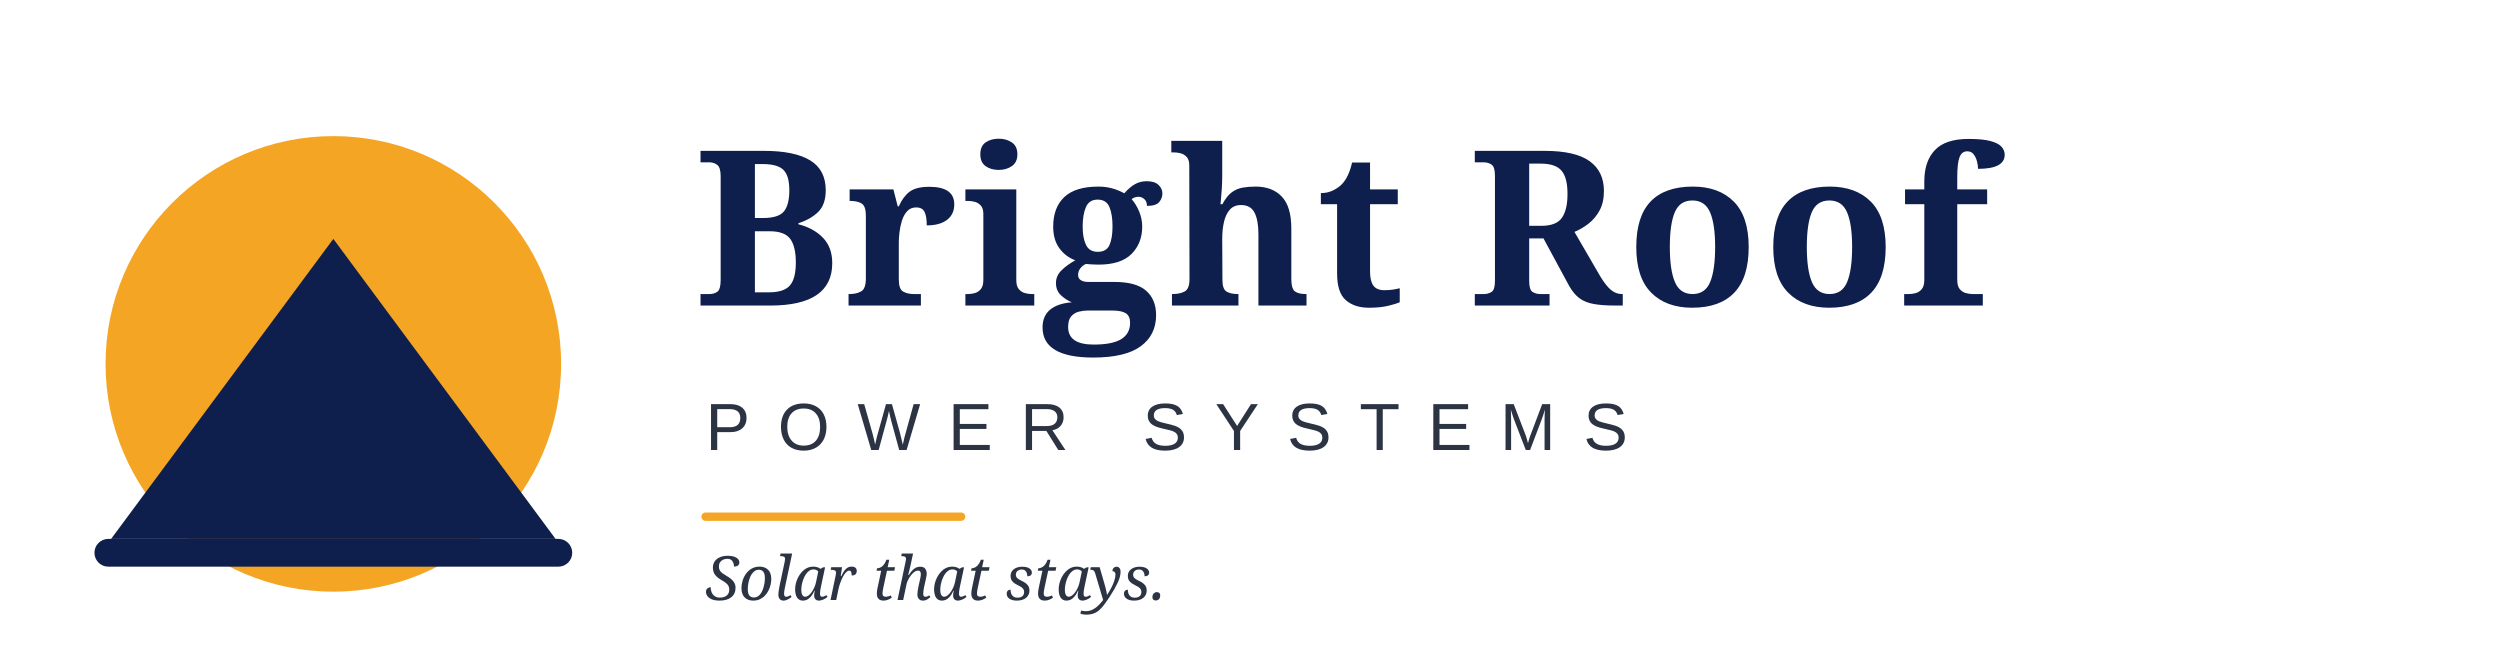
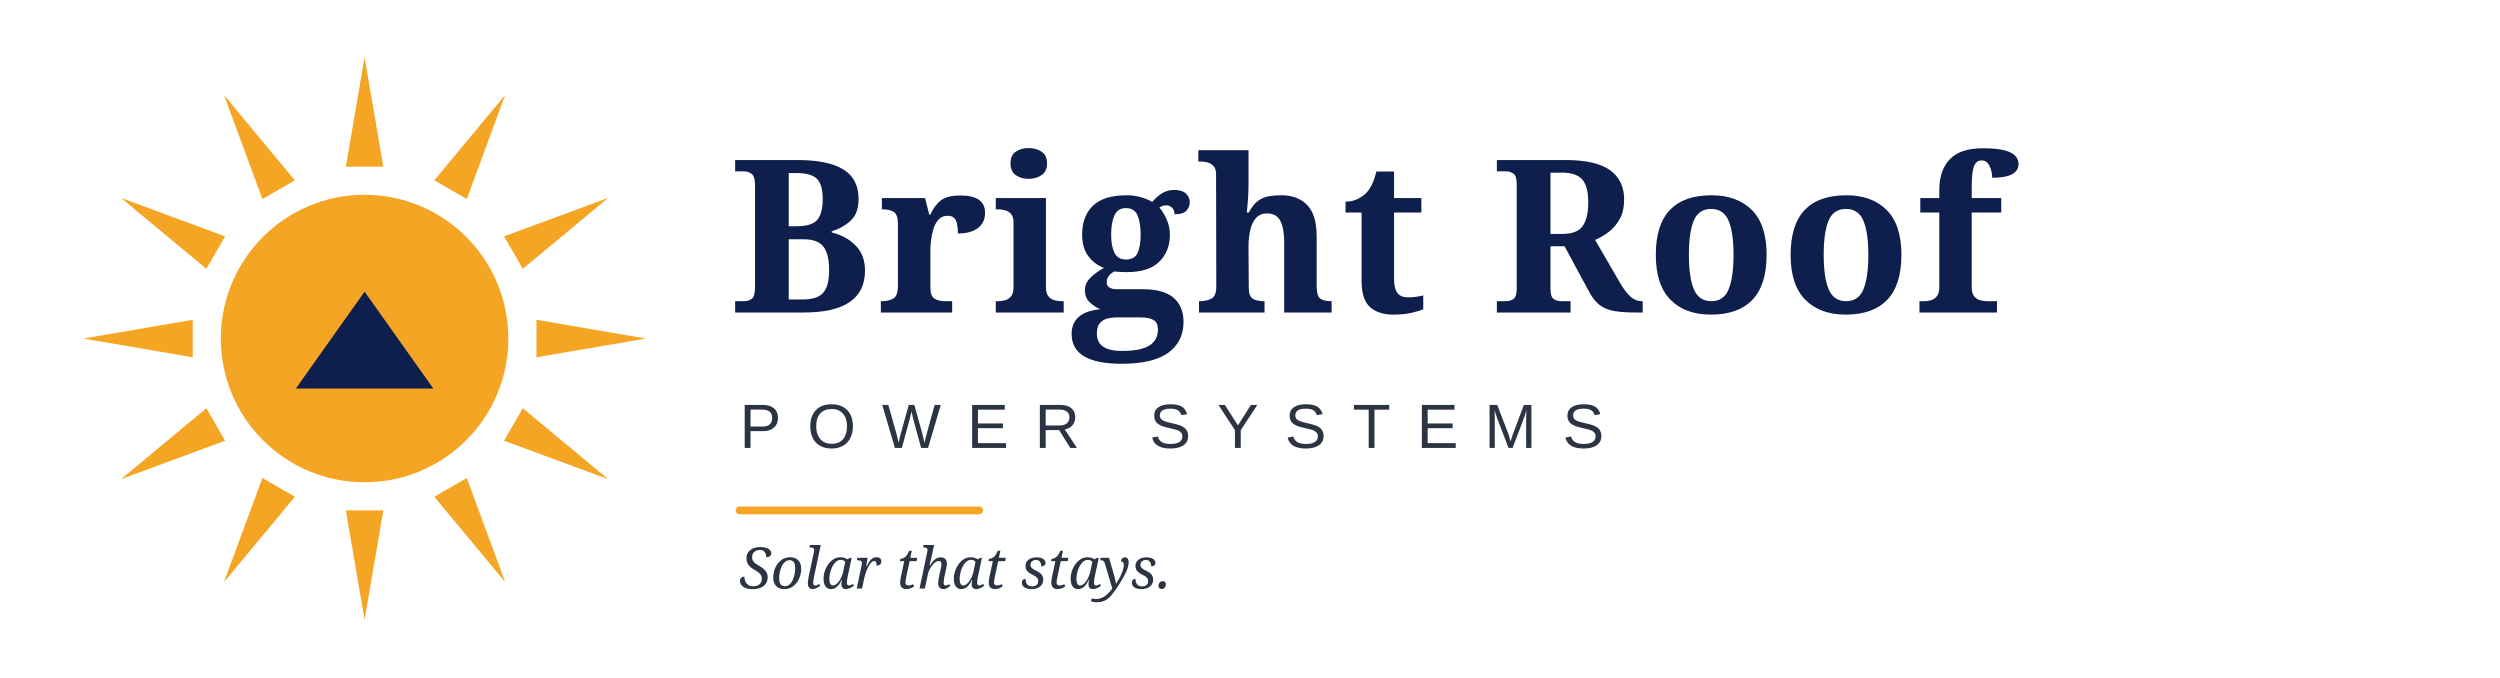
- <svg xmlns="http://www.w3.org/2000/svg" viewBox="0 0 900 240" role="img" aria-label="Bright Roof Power Systems — horizontal lockup">
-   <g transform="translate(30 36)">
-     <circle cx="90" cy="95" r="82" fill="#F5A524" />
-     <path d="M 10 158 L 90 50 L 170 158 Z" fill="#0E1E4D" />
-     <rect x="4" y="158" width="172" height="10" rx="5" fill="#0E1E4D" />
+ <svg xmlns="http://www.w3.org/2000/svg" viewBox="0 0 960 260" role="img" aria-label="Bright Roof Power Systems — horizontal lockup">
+   <g transform="translate(20 10) scale(0.6)">
+     <g fill="#F5A524">
+       <g transform="translate(200 200)">
+         <polygon points="0,-180 -12,-110 12,-110" />
+         <polygon points="0,-180 -12,-110 12,-110" transform="rotate(30)" />
+         <polygon points="0,-180 -12,-110 12,-110" transform="rotate(60)" />
+         <polygon points="0,-180 -12,-110 12,-110" transform="rotate(90)" />
+         <polygon points="0,-180 -12,-110 12,-110" transform="rotate(120)" />
+         <polygon points="0,-180 -12,-110 12,-110" transform="rotate(150)" />
+         <polygon points="0,-180 -12,-110 12,-110" transform="rotate(180)" />
+         <polygon points="0,-180 -12,-110 12,-110" transform="rotate(210)" />
+         <polygon points="0,-180 -12,-110 12,-110" transform="rotate(240)" />
+         <polygon points="0,-180 -12,-110 12,-110" transform="rotate(270)" />
+         <polygon points="0,-180 -12,-110 12,-110" transform="rotate(300)" />
+         <polygon points="0,-180 -12,-110 12,-110" transform="rotate(330)" />
+       </g>
+     </g>
+     <circle cx="200" cy="200" r="92" fill="#F5A524" />
+     <path d="M 156 232 L 200 170 L 244 232 Z" fill="#0E1E4D" />
  </g>
-   <g transform="translate(250 0)" font-family="'Fraunces', 'Cormorant Garamond', 'Playfair Display', Georgia, serif" fill="#0E1E4D">
-     <text x="0" y="110" font-size="78" font-weight="700" letter-spacing="1.5">Bright Roof</text>
-     <text x="4" y="162" font-size="24" font-weight="500" letter-spacing="10" fill="#2C3444" font-family="'General Sans', 'Manrope', 'Helvetica Neue', Arial, sans-serif">POWER SYSTEMS</text>
-     <line x1="4" y1="186" x2="96" y2="186" stroke="#F5A524" stroke-width="3" stroke-linecap="round" />
-     <text x="4" y="216" font-size="22" font-style="italic" font-weight="400" fill="#2C3444" font-family="'Fraunces', Georgia, serif">Solar that stays.</text>
+   <g transform="translate(280 0)" font-family="'Fraunces', 'Cormorant Garamond', 'Playfair Display', Georgia, serif" fill="#0E1E4D">
+     <text x="0" y="120" font-size="82" font-weight="700" letter-spacing="1.5">Bright Roof</text>
+     <text x="4" y="172" font-size="24" font-weight="500" letter-spacing="10" fill="#2C3444" font-family="'General Sans', 'Manrope', 'Helvetica Neue', Arial, sans-serif">POWER SYSTEMS</text>
+     <line x1="4" y1="196" x2="96" y2="196" stroke="#F5A524" stroke-width="3" stroke-linecap="round" />
+     <text x="4" y="226" font-size="22" font-style="italic" font-weight="400" fill="#2C3444" font-family="'Fraunces', Georgia, serif">Solar that stays.</text>
  </g>
</svg>
